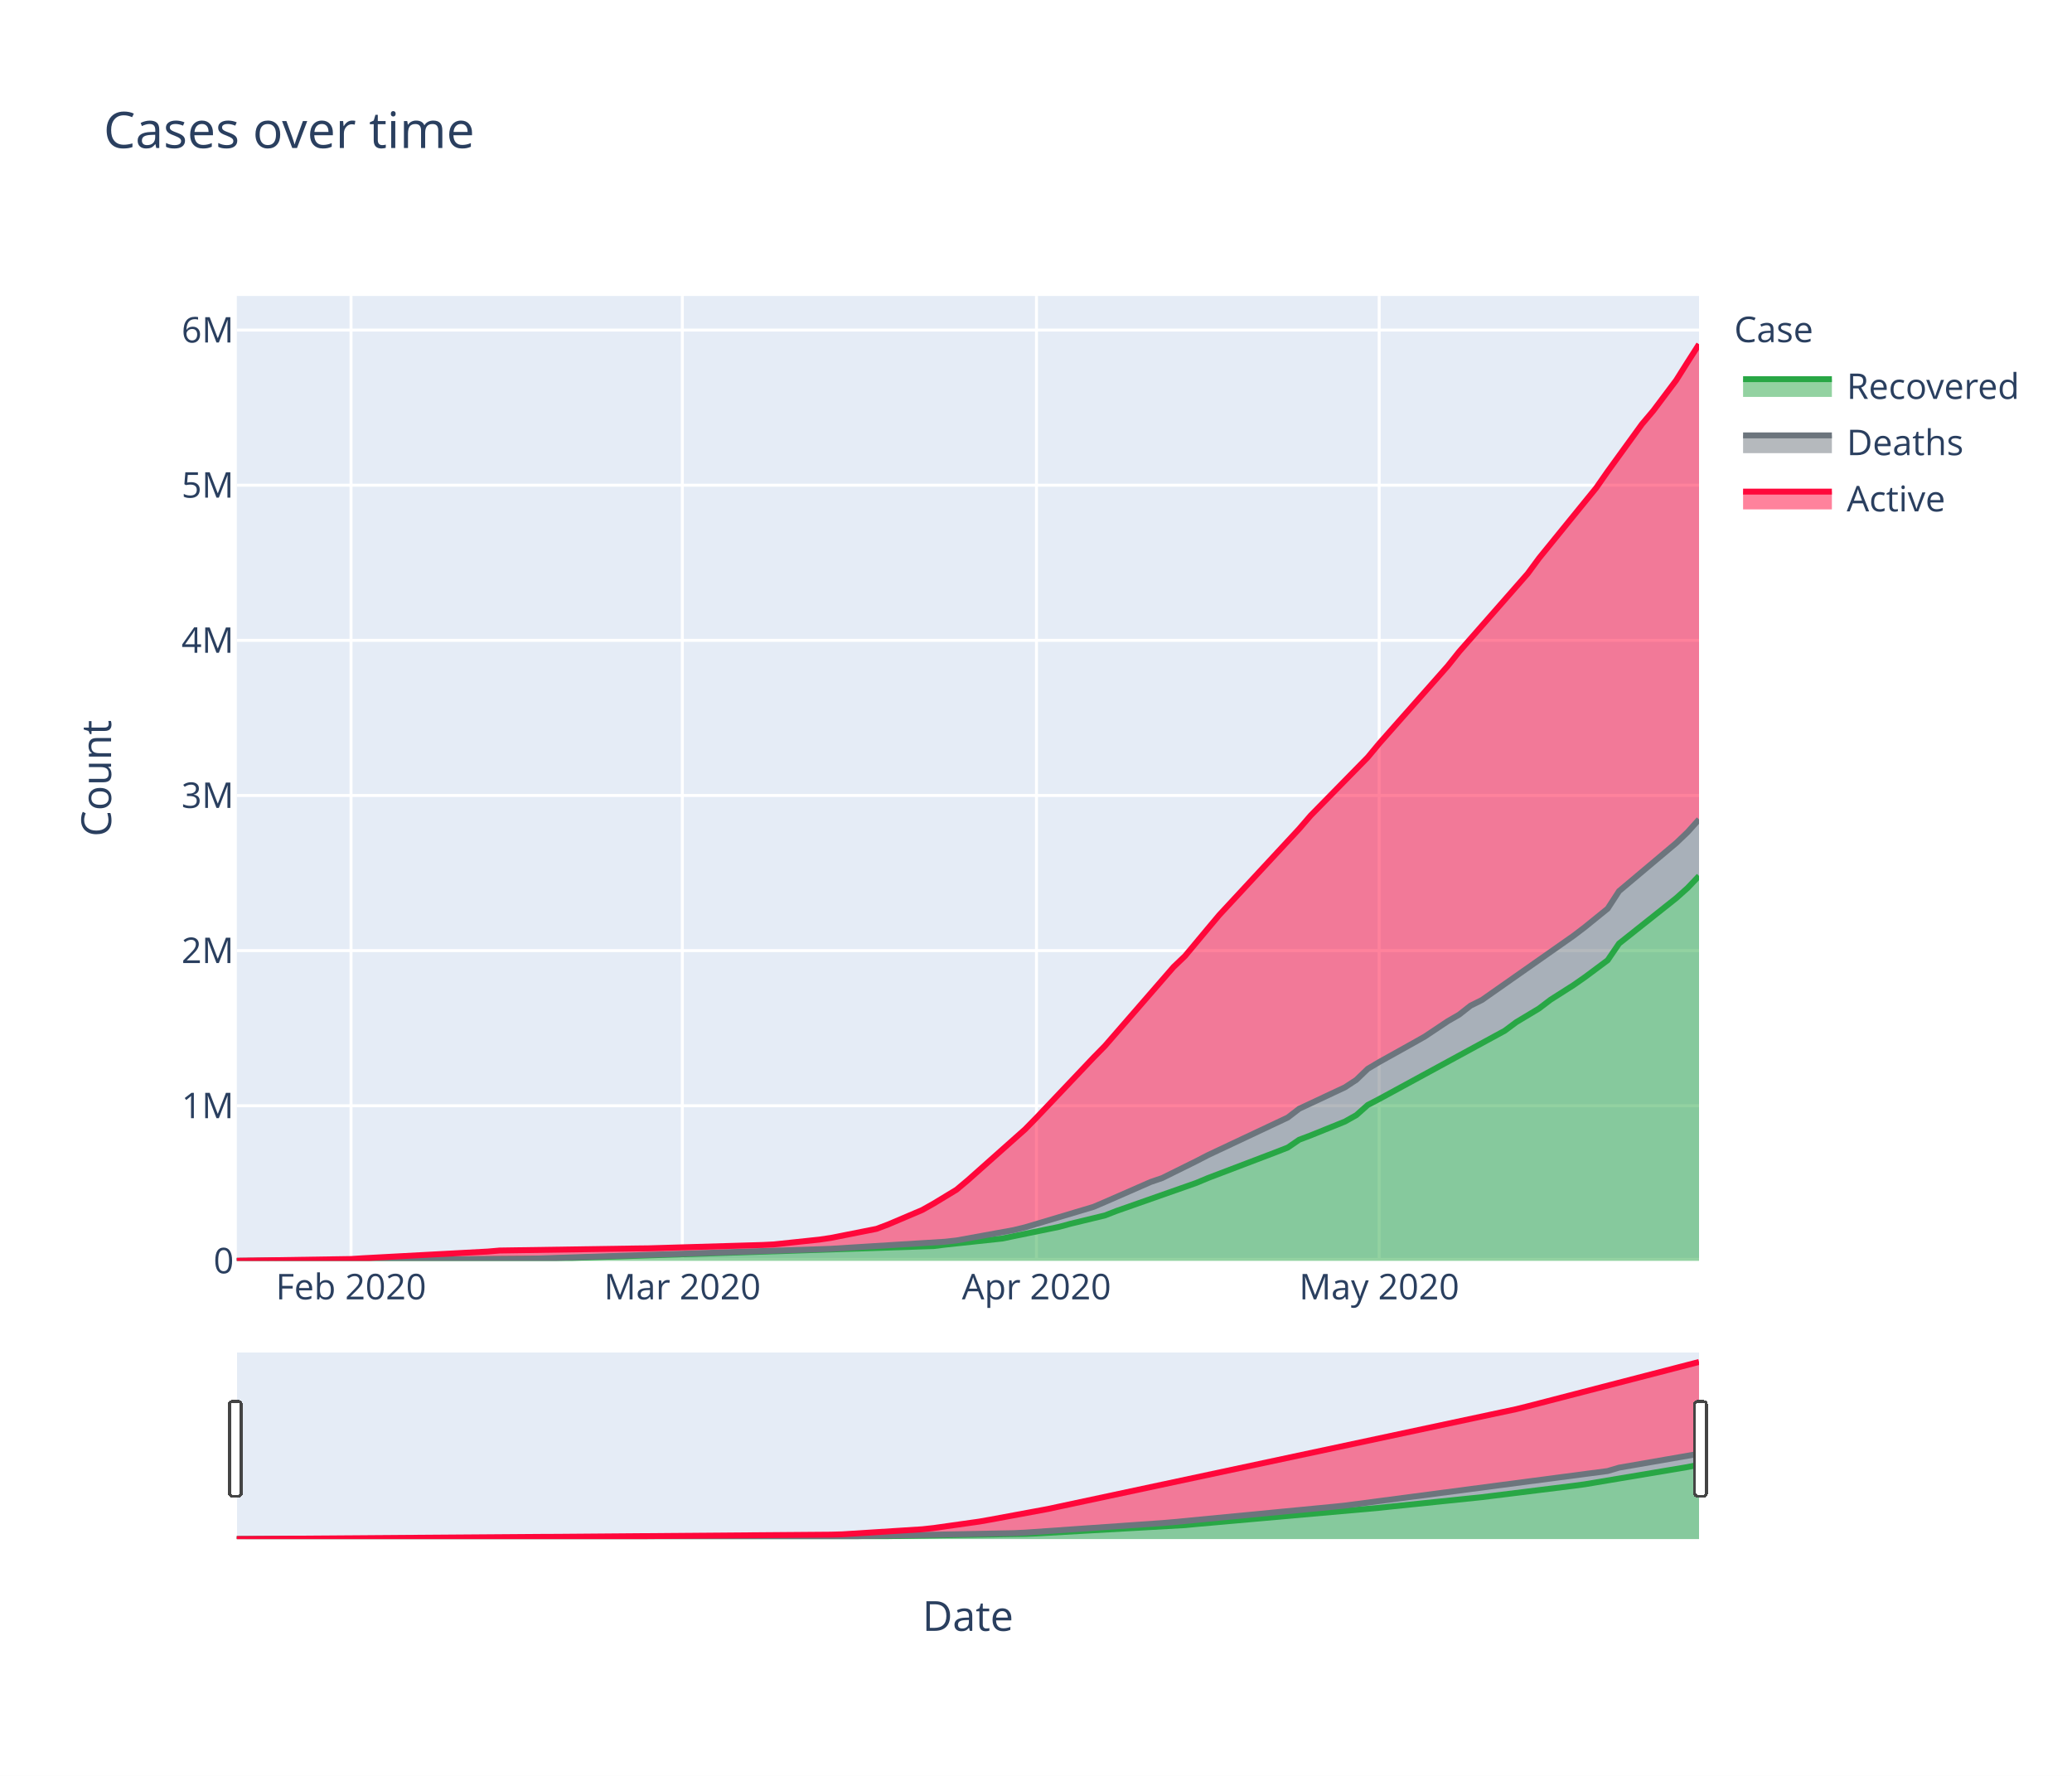
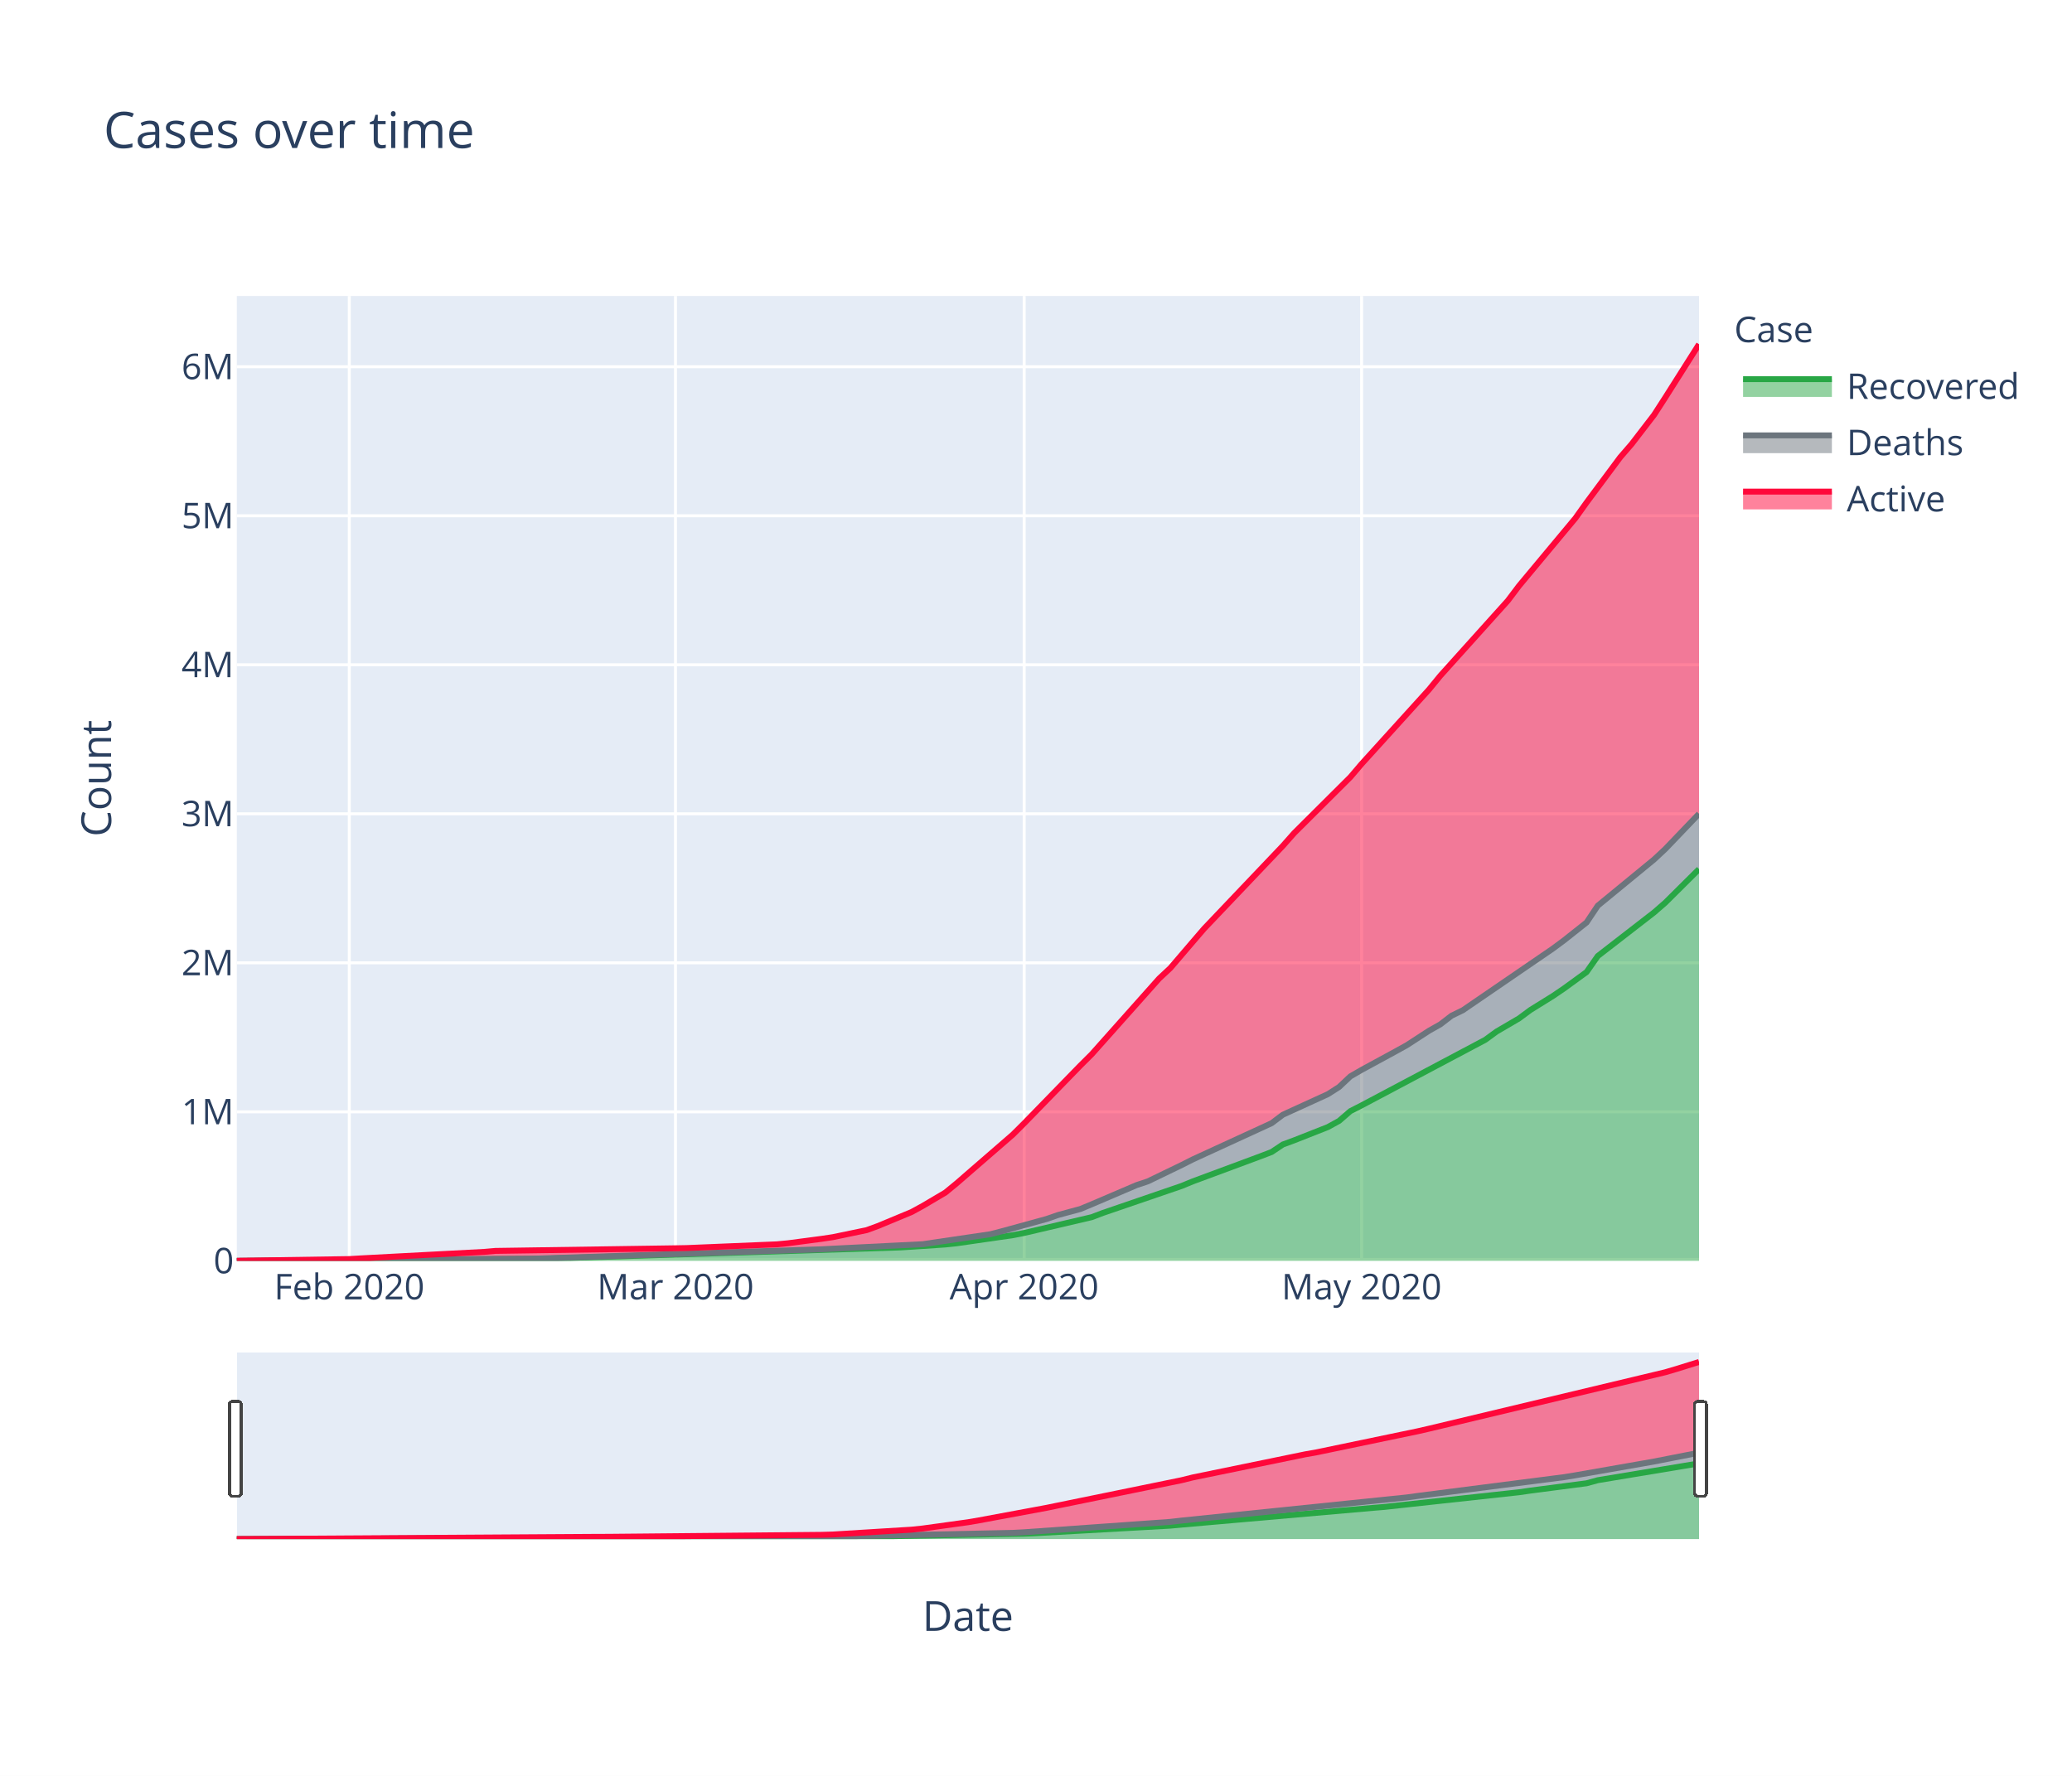
<svg xmlns="http://www.w3.org/2000/svg" class="main-svg" width="700" height="600" style="" viewBox="0 0 700 600">
  <rect x="0" y="0" width="700" height="600" style="fill: rgb(255, 255, 255); fill-opacity: 1;" />
-   <defs id="defs-22b676">
+   <defs id="defs-5754a7">
    <g class="clips">
-       <clipPath id="clip22b676xyplot" class="plotclip">
+       <clipPath id="clip5754a7xyplot" class="plotclip">
        <rect width="494" height="326" />
      </clipPath>
-       <clipPath class="axesclip" id="clip22b676x">
+       <clipPath class="axesclip" id="clip5754a7x">
        <rect x="80" y="0" width="494" height="600" />
      </clipPath>
-       <clipPath class="axesclip" id="clip22b676y">
+       <clipPath class="axesclip" id="clip5754a7y">
        <rect x="0" y="100" width="700" height="326" />
      </clipPath>
-       <clipPath class="axesclip" id="clip22b676xy">
+       <clipPath class="axesclip" id="clip5754a7xy">
        <rect x="80" y="100" width="494" height="326" />
      </clipPath>
    </g>
    <g class="gradients" />
  </defs>
  <g class="bglayer">
    <rect class="bg" x="80" y="100" width="494" height="326" style="fill: rgb(229, 236, 246); fill-opacity: 1; stroke-width: 0;" />
  </g>
  <g class="layer-below">
    <g class="imagelayer" />
    <g class="shapelayer" />
  </g>
  <g class="cartesianlayer">
    <g class="subplot xy">
      <g class="layer-subplot">
        <g class="shapelayer" />
        <g class="imagelayer" />
      </g>
      <g class="gridlayer">
        <g class="x">
-           <path class="xgrid crisp" transform="translate(118.59,0)" d="M0,100v326" style="stroke: rgb(255, 255, 255); stroke-opacity: 1; stroke-width: 1px;" />
-           <path class="xgrid crisp" transform="translate(230.52,0)" d="M0,100v326" style="stroke: rgb(255, 255, 255); stroke-opacity: 1; stroke-width: 1px;" />
-           <path class="xgrid crisp" transform="translate(350.16,0)" d="M0,100v326" style="stroke: rgb(255, 255, 255); stroke-opacity: 1; stroke-width: 1px;" />
-           <path class="xgrid crisp" transform="translate(465.94,0)" d="M0,100v326" style="stroke: rgb(255, 255, 255); stroke-opacity: 1; stroke-width: 1px;" />
+           <path class="xgrid crisp" transform="translate(118,0)" d="M0,100v326" style="stroke: rgb(255, 255, 255); stroke-opacity: 1; stroke-width: 1px;" />
+           <path class="xgrid crisp" transform="translate(228.2,0)" d="M0,100v326" style="stroke: rgb(255, 255, 255); stroke-opacity: 1; stroke-width: 1px;" />
+           <path class="xgrid crisp" transform="translate(346,0)" d="M0,100v326" style="stroke: rgb(255, 255, 255); stroke-opacity: 1; stroke-width: 1px;" />
+           <path class="xgrid crisp" transform="translate(460,0)" d="M0,100v326" style="stroke: rgb(255, 255, 255); stroke-opacity: 1; stroke-width: 1px;" />
        </g>
        <g class="y">
-           <path class="ygrid crisp" transform="translate(0,373.59)" d="M80,0h494" style="stroke: rgb(255, 255, 255); stroke-opacity: 1; stroke-width: 1px;" />
-           <path class="ygrid crisp" transform="translate(0,321.17)" d="M80,0h494" style="stroke: rgb(255, 255, 255); stroke-opacity: 1; stroke-width: 1px;" />
-           <path class="ygrid crisp" transform="translate(0,268.76)" d="M80,0h494" style="stroke: rgb(255, 255, 255); stroke-opacity: 1; stroke-width: 1px;" />
-           <path class="ygrid crisp" transform="translate(0,216.35)" d="M80,0h494" style="stroke: rgb(255, 255, 255); stroke-opacity: 1; stroke-width: 1px;" />
-           <path class="ygrid crisp" transform="translate(0,163.93)" d="M80,0h494" style="stroke: rgb(255, 255, 255); stroke-opacity: 1; stroke-width: 1px;" />
-           <path class="ygrid crisp" transform="translate(0,111.52)" d="M80,0h494" style="stroke: rgb(255, 255, 255); stroke-opacity: 1; stroke-width: 1px;" />
+           <path class="ygrid crisp" transform="translate(0,375.65)" d="M80,0h494" style="stroke: rgb(255, 255, 255); stroke-opacity: 1; stroke-width: 1px;" />
+           <path class="ygrid crisp" transform="translate(0,325.3)" d="M80,0h494" style="stroke: rgb(255, 255, 255); stroke-opacity: 1; stroke-width: 1px;" />
+           <path class="ygrid crisp" transform="translate(0,274.95)" d="M80,0h494" style="stroke: rgb(255, 255, 255); stroke-opacity: 1; stroke-width: 1px;" />
+           <path class="ygrid crisp" transform="translate(0,224.6)" d="M80,0h494" style="stroke: rgb(255, 255, 255); stroke-opacity: 1; stroke-width: 1px;" />
+           <path class="ygrid crisp" transform="translate(0,174.26)" d="M80,0h494" style="stroke: rgb(255, 255, 255); stroke-opacity: 1; stroke-width: 1px;" />
+           <path class="ygrid crisp" transform="translate(0,123.91)" d="M80,0h494" style="stroke: rgb(255, 255, 255); stroke-opacity: 1; stroke-width: 1px;" />
        </g>
      </g>
      <g class="zerolinelayer">
        <path class="yzl zl crisp" transform="translate(0,426)" d="M80,0h494" style="stroke: rgb(255, 255, 255); stroke-opacity: 1; stroke-width: 2px;" />
      </g>
      <path class="xlines-below" />
      <path class="ylines-below" />
      <g class="overlines-below" />
      <g class="xaxislayer-below" />
      <g class="yaxislayer-below" />
      <g class="overaxes-below" />
-       <g class="plot" transform="translate(80, 100)" clip-path="url('#clip22b676xyplot')">
+       <g class="plot" transform="translate(80, 100)" clip-path="url('#clip5754a7xyplot')">
        <g class="scatterlayer mlayer">
-           <g class="trace scatter trace5ec1d0" style="stroke-miterlimit: 2;">
+           <g class="trace scatter trace9bbd2c" style="stroke-miterlimit: 2;">
            <g class="fills">
              <g>
-                 <path class="js-fill" d="M494,326L0,326L0,326L104.2,325.25L108.06,325.16L235.42,321L239.28,320.52L258.58,318.46L262.44,317.66L277.88,314.49L281.73,313.44L293.31,310.64L297.17,309.14L324.19,299.65L328.05,298.03L351.2,289.22L355.06,287.71L358.92,285.07L362.78,283.61L374.36,278.93L378.22,276.76L382.08,273.33L385.94,271.32L428.39,248.23L432.25,245.35L439.97,240.71L443.83,237.77L451.55,232.86L455.41,230.17L463.13,224.42L466.98,218.78L486.28,203.45L490.14,200L494,195.94" style="fill: rgb(40, 167, 69); fill-opacity: 0.5; stroke-width: 0;" />
+                 <path class="js-fill" d="M494,326L0,326L0,326L102.6,325.28L106.4,325.19L224.2,321.46L228,321.22L239.4,320.46L243.2,320.06L262.2,317.32L266,316.57L288.8,311.24L292.6,309.8L319.2,300.69L323,299.13L345.8,290.67L349.6,289.22L353.4,286.68L357.2,285.28L368.6,280.79L372.4,278.7L376.2,275.41L380,273.47L421.8,251.3L425.6,248.52L433.2,244.07L437,241.25L444.6,236.53L448.4,233.95L456,228.42L459.8,223L478.8,208.28L482.6,204.97L494,193.64" style="fill: rgb(40, 167, 69); fill-opacity: 0.5; stroke-width: 0;" />
              </g>
              <g>
-                 <path class="js-fill" d="M0,326L96.48,325.34L100.34,325.24L196.83,322.06L200.69,321.92L239.28,319.53L243.14,319.1L262.44,315.6L266.3,314.66L289.45,307.75L293.31,306.1L308.75,299.34L312.61,298.02L324.19,292.29L328.05,290.29L355.06,277.57L358.92,274.6L374.36,267.37L378.22,264.84L382.08,261.12L385.94,258.82L397.52,252.37L401.38,250.19L409.09,245.04L412.95,242.81L416.81,239.78L420.67,237.85L451.55,216.19L455.41,213.25L463.13,206.99L466.98,201.07L486.28,184.83L490.14,181.14L494,176.84L494,195.94L490.14,200L486.28,203.45L466.98,218.78L463.13,224.42L455.41,230.17L451.55,232.86L443.83,237.77L439.97,240.71L432.25,245.35L428.39,248.23L385.94,271.32L382.08,273.33L378.22,276.76L374.36,278.93L362.78,283.61L358.92,285.07L355.06,287.71L351.2,289.22L328.05,298.03L324.19,299.65L297.17,309.14L293.31,310.64L281.73,313.44L277.88,314.49L262.44,317.66L258.58,318.46L239.28,320.52L235.42,321L108.06,325.16L104.2,325.25L0,326Z" style="fill: rgb(108, 117, 125); fill-opacity: 0.5; stroke-width: 0;" />
+                 <path class="js-fill" d="M0,326L98.8,325.27L102.6,325.18L197.6,322.08L201.4,321.88L231.8,320.36L235.6,319.79L254.6,316.99L258.4,316.01L273.6,311.84L277.4,310.52L285,308.47L288.8,306.89L304,300.39L307.8,299.13L319.2,293.62L323,291.7L349.6,279.48L353.4,276.62L368.6,269.68L372.4,267.25L376.2,263.67L380,261.47L391.4,255.27L395.2,253.17L402.8,248.23L406.6,246.09L410.4,243.17L414.2,241.32L444.6,220.51L448.4,217.69L456,211.67L459.8,205.99L478.8,190.39L482.6,186.84L494,174.93L494,193.64L482.6,204.97L478.8,208.28L459.8,223L456,228.42L448.4,233.95L444.6,236.53L437,241.25L433.2,244.07L425.6,248.52L421.8,251.3L380,273.47L376.2,275.41L372.4,278.7L368.6,280.79L357.2,285.28L353.4,286.68L349.6,289.22L345.8,290.67L323,299.13L319.2,300.69L292.6,309.8L288.8,311.24L266,316.57L262.2,317.32L243.2,320.06L239.4,320.46L228,321.22L224.2,321.46L106.4,325.19L102.6,325.28L0,326Z" style="fill: rgb(108, 117, 125); fill-opacity: 0.5; stroke-width: 0;" />
              </g>
            </g>
            <g class="errorbars" />
            <g class="lines">
-               <path class="js-line" d="M0,326L104.2,325.25L108.06,325.16L235.42,321L239.28,320.52L258.58,318.46L262.44,317.66L277.88,314.49L281.73,313.44L293.31,310.64L297.17,309.14L324.19,299.65L328.05,298.03L351.2,289.22L355.06,287.71L358.92,285.07L362.78,283.61L374.36,278.93L378.22,276.76L382.08,273.33L385.94,271.32L428.39,248.23L432.25,245.35L439.97,240.71L443.83,237.77L451.55,232.86L455.41,230.17L463.13,224.42L466.98,218.78L486.28,203.45L490.14,200L494,195.94" style="vector-effect: non-scaling-stroke; fill: none; stroke: rgb(40, 167, 69); stroke-opacity: 1; stroke-width: 2px; opacity: 1;" />
+               <path class="js-line" d="M0,326L102.6,325.28L106.4,325.19L224.2,321.46L228,321.22L239.4,320.46L243.2,320.06L262.2,317.32L266,316.57L288.8,311.24L292.6,309.8L319.2,300.69L323,299.13L345.8,290.67L349.6,289.22L353.4,286.68L357.2,285.28L368.6,280.79L372.4,278.7L376.2,275.41L380,273.47L421.8,251.3L425.6,248.52L433.2,244.07L437,241.25L444.6,236.53L448.4,233.95L456,228.42L459.8,223L478.8,208.28L482.6,204.97L494,193.64" style="vector-effect: non-scaling-stroke; fill: none; stroke: rgb(40, 167, 69); stroke-opacity: 1; stroke-width: 2px; opacity: 1;" />
            </g>
            <g class="points" />
            <g class="text" />
          </g>
-           <g class="trace scatter trace55f463" style="stroke-miterlimit: 2;">
+           <g class="trace scatter trace257db1" style="stroke-miterlimit: 2;">
            <g class="fills">
              <g>
-                 <path class="js-fill" d="M0,325.97L38.59,325.37L42.45,325.12L84.91,322.84L88.77,322.5L135.08,321.8L138.94,321.76L177.53,320.63L181.39,320.44L196.83,318.81L200.69,318.24L216.13,315.18L219.98,313.73L231.56,308.81L235.42,306.64L243.14,301.96L247,298.72L266.3,281.56L270.16,277.62L289.45,257.28L293.31,253.35L316.47,226.7L320.33,223.01L328.05,213.75L331.91,209.15L358.92,180.03L362.78,175.55L382.08,155.86L385.94,151.21L409.09,125.03L412.95,120.19L436.11,93.8L439.97,88.56L459.27,64.82L463.13,59.28L474.7,43.32L478.56,38.75L486.28,28.47L490.14,22.34L494,16.3L494,176.84L490.14,181.14L486.28,184.83L466.98,201.07L463.13,206.99L455.41,213.25L451.55,216.19L420.67,237.85L416.81,239.78L412.95,242.81L409.09,245.04L401.38,250.19L397.52,252.37L385.94,258.82L382.08,261.12L378.22,264.84L374.36,267.37L358.92,274.6L355.06,277.57L328.05,290.29L324.19,292.29L312.61,298.02L308.75,299.34L293.31,306.1L289.45,307.75L266.3,314.66L262.44,315.6L243.14,319.1L239.28,319.53L200.69,321.92L196.83,322.06L100.34,325.24L96.48,325.34L0,326Z" style="fill: rgb(255, 7, 58); fill-opacity: 0.5; stroke-width: 0;" />
+                 <path class="js-fill" d="M0,325.97L38,325.39L41.8,325.16L83.6,322.96L87.4,322.63L148.2,321.74L152,321.67L182.4,320.41L186.2,320.05L197.6,318.55L201.4,317.98L212.8,315.61L216.6,314.22L228,309.48L231.8,307.4L239.4,302.91L243.2,299.79L262.2,283.31L266,279.52L285,259.99L288.8,256.21L311.6,230.61L315.4,227.06L323,218.17L326.8,213.75L353.4,185.78L357.2,181.48L376.2,162.56L380,158.1L402.8,132.94L406.6,128.3L429.4,102.95L433.2,97.92L452.2,75.11L456,69.79L467.4,54.46L471.2,50.07L478.8,40.19L482.6,34.3L494,16.3L494,174.93L482.6,186.84L478.8,190.39L459.8,205.99L456,211.67L448.4,217.69L444.6,220.51L414.2,241.32L410.4,243.17L406.6,246.09L402.8,248.23L395.2,253.17L391.4,255.27L380,261.47L376.2,263.67L372.4,267.25L368.6,269.68L353.4,276.62L349.6,279.48L323,291.7L319.2,293.62L307.8,299.13L304,300.39L288.8,306.89L285,308.47L277.4,310.52L273.6,311.84L258.4,316.01L254.6,316.99L235.6,319.79L231.8,320.36L201.4,321.88L197.6,322.08L102.6,325.18L98.8,325.27L0,326Z" style="fill: rgb(255, 7, 58); fill-opacity: 0.5; stroke-width: 0;" />
              </g>
            </g>
            <g class="errorbars" />
            <g class="lines">
-               <path class="js-line" d="M0,326L96.48,325.34L100.34,325.24L196.83,322.06L200.69,321.92L239.28,319.53L243.14,319.1L262.44,315.6L266.3,314.66L289.45,307.75L293.31,306.1L308.75,299.34L312.61,298.02L324.19,292.29L328.05,290.29L355.06,277.57L358.92,274.6L374.36,267.37L378.22,264.84L382.08,261.12L385.94,258.82L397.52,252.37L401.38,250.19L409.09,245.04L412.95,242.81L416.81,239.78L420.67,237.85L451.55,216.19L455.41,213.25L463.13,206.99L466.98,201.07L486.28,184.83L490.14,181.14L494,176.84" style="vector-effect: non-scaling-stroke; fill: none; stroke: rgb(108, 117, 125); stroke-opacity: 1; stroke-width: 2px; opacity: 1;" />
+               <path class="js-line" d="M0,326L98.8,325.27L102.6,325.18L197.6,322.08L201.4,321.88L231.8,320.36L235.6,319.79L254.6,316.99L258.4,316.01L273.6,311.84L277.4,310.52L285,308.47L288.8,306.89L304,300.39L307.8,299.13L319.2,293.62L323,291.7L349.6,279.48L353.4,276.62L368.6,269.68L372.4,267.25L376.2,263.67L380,261.47L391.4,255.27L395.2,253.17L402.8,248.23L406.6,246.09L410.4,243.17L414.2,241.32L444.6,220.51L448.4,217.69L456,211.67L459.8,205.99L478.8,190.39L482.6,186.84L494,174.93" style="vector-effect: non-scaling-stroke; fill: none; stroke: rgb(108, 117, 125); stroke-opacity: 1; stroke-width: 2px; opacity: 1;" />
            </g>
            <g class="points" />
            <g class="text" />
          </g>
-           <g class="trace scatter traced6cfd1" style="stroke-miterlimit: 2;">
+           <g class="trace scatter traced97a91" style="stroke-miterlimit: 2;">
            <g class="fills" />
            <g class="errorbars" />
            <g class="lines">
-               <path class="js-line" d="M0,325.97L38.59,325.37L42.45,325.12L84.91,322.84L88.77,322.5L135.08,321.8L138.94,321.76L177.53,320.63L181.39,320.44L196.83,318.81L200.69,318.24L216.13,315.18L219.98,313.73L231.56,308.81L235.42,306.64L243.14,301.96L247,298.72L266.3,281.56L270.16,277.62L289.45,257.28L293.31,253.35L316.47,226.7L320.33,223.01L328.05,213.75L331.91,209.15L358.92,180.03L362.78,175.55L382.08,155.86L385.94,151.21L409.09,125.03L412.95,120.19L436.11,93.8L439.97,88.56L459.27,64.82L463.13,59.28L474.7,43.32L478.56,38.75L486.28,28.47L490.14,22.34L494,16.3" style="vector-effect: non-scaling-stroke; fill: none; stroke: rgb(255, 7, 58); stroke-opacity: 1; stroke-width: 2px; opacity: 1;" />
+               <path class="js-line" d="M0,325.97L38,325.39L41.8,325.16L83.6,322.96L87.4,322.63L148.2,321.74L152,321.67L182.4,320.41L186.2,320.05L197.6,318.55L201.4,317.98L212.8,315.61L216.6,314.22L228,309.48L231.8,307.4L239.4,302.91L243.2,299.79L262.2,283.31L266,279.52L285,259.99L288.8,256.21L311.6,230.61L315.4,227.06L323,218.17L326.8,213.75L353.4,185.78L357.2,181.48L376.2,162.56L380,158.1L402.8,132.94L406.6,128.3L429.4,102.95L433.2,97.92L452.2,75.11L456,69.79L467.4,54.46L471.2,50.07L478.8,40.19L482.6,34.3L494,16.3" style="vector-effect: non-scaling-stroke; fill: none; stroke: rgb(255, 7, 58); stroke-opacity: 1; stroke-width: 2px; opacity: 1;" />
            </g>
            <g class="points" />
            <g class="text" />
          </g>
        </g>
      </g>
      <g class="overplot" />
      <path class="xlines-above crisp" style="fill: none;" d="M0,0" />
      <path class="ylines-above crisp" style="fill: none;" d="M0,0" />
      <g class="overlines-above" />
      <g class="xaxislayer-above">
        <g class="xtick">
-           <text text-anchor="middle" x="0" y="439" transform="translate(118.59,0)" style="font-family: 'Open Sans', verdana, arial, sans-serif; font-size: 12px; fill: rgb(42, 63, 95); fill-opacity: 1; white-space: pre;">Feb 2020</text>
+           <text text-anchor="middle" x="0" y="439" transform="translate(118,0)" style="font-family: 'Open Sans', verdana, arial, sans-serif; font-size: 12px; fill: rgb(42, 63, 95); fill-opacity: 1; white-space: pre;">Feb 2020</text>
        </g>
        <g class="xtick">
-           <text text-anchor="middle" x="0" y="439" transform="translate(230.52,0)" style="font-family: 'Open Sans', verdana, arial, sans-serif; font-size: 12px; fill: rgb(42, 63, 95); fill-opacity: 1; white-space: pre;">Mar 2020</text>
+           <text text-anchor="middle" x="0" y="439" transform="translate(228.2,0)" style="font-family: 'Open Sans', verdana, arial, sans-serif; font-size: 12px; fill: rgb(42, 63, 95); fill-opacity: 1; white-space: pre;">Mar 2020</text>
        </g>
        <g class="xtick">
-           <text text-anchor="middle" x="0" y="439" transform="translate(350.16,0)" style="font-family: 'Open Sans', verdana, arial, sans-serif; font-size: 12px; fill: rgb(42, 63, 95); fill-opacity: 1; white-space: pre;">Apr 2020</text>
+           <text text-anchor="middle" x="0" y="439" transform="translate(346,0)" style="font-family: 'Open Sans', verdana, arial, sans-serif; font-size: 12px; fill: rgb(42, 63, 95); fill-opacity: 1; white-space: pre;">Apr 2020</text>
        </g>
        <g class="xtick">
-           <text text-anchor="middle" x="0" y="439" transform="translate(465.94,0)" style="font-family: 'Open Sans', verdana, arial, sans-serif; font-size: 12px; fill: rgb(42, 63, 95); fill-opacity: 1; white-space: pre;">May 2020</text>
+           <text text-anchor="middle" x="0" y="439" transform="translate(460,0)" style="font-family: 'Open Sans', verdana, arial, sans-serif; font-size: 12px; fill: rgb(42, 63, 95); fill-opacity: 1; white-space: pre;">May 2020</text>
        </g>
      </g>
      <g class="yaxislayer-above">
        <g class="ytick">
          <text text-anchor="end" x="79" y="4.2" transform="translate(0,426)" style="font-family: 'Open Sans', verdana, arial, sans-serif; font-size: 12px; fill: rgb(42, 63, 95); fill-opacity: 1; white-space: pre;">0</text>
        </g>
        <g class="ytick">
-           <text text-anchor="end" x="79" y="4.2" transform="translate(0,373.59)" style="font-family: 'Open Sans', verdana, arial, sans-serif; font-size: 12px; fill: rgb(42, 63, 95); fill-opacity: 1; white-space: pre;">1M</text>
-         </g>
-         <g class="ytick">
-           <text text-anchor="end" x="79" y="4.2" transform="translate(0,321.17)" style="font-family: 'Open Sans', verdana, arial, sans-serif; font-size: 12px; fill: rgb(42, 63, 95); fill-opacity: 1; white-space: pre;">2M</text>
-         </g>
-         <g class="ytick">
-           <text text-anchor="end" x="79" y="4.2" transform="translate(0,268.76)" style="font-family: 'Open Sans', verdana, arial, sans-serif; font-size: 12px; fill: rgb(42, 63, 95); fill-opacity: 1; white-space: pre;">3M</text>
-         </g>
-         <g class="ytick">
-           <text text-anchor="end" x="79" y="4.2" transform="translate(0,216.35)" style="font-family: 'Open Sans', verdana, arial, sans-serif; font-size: 12px; fill: rgb(42, 63, 95); fill-opacity: 1; white-space: pre;">4M</text>
-         </g>
-         <g class="ytick">
-           <text text-anchor="end" x="79" y="4.2" transform="translate(0,163.93)" style="font-family: 'Open Sans', verdana, arial, sans-serif; font-size: 12px; fill: rgb(42, 63, 95); fill-opacity: 1; white-space: pre;">5M</text>
-         </g>
-         <g class="ytick">
-           <text text-anchor="end" x="79" y="4.2" transform="translate(0,111.52)" style="font-family: 'Open Sans', verdana, arial, sans-serif; font-size: 12px; fill: rgb(42, 63, 95); fill-opacity: 1; white-space: pre;">6M</text>
+           <text text-anchor="end" x="79" y="4.2" transform="translate(0,375.65)" style="font-family: 'Open Sans', verdana, arial, sans-serif; font-size: 12px; fill: rgb(42, 63, 95); fill-opacity: 1; white-space: pre;">1M</text>
+         </g>
+         <g class="ytick">
+           <text text-anchor="end" x="79" y="4.2" transform="translate(0,325.3)" style="font-family: 'Open Sans', verdana, arial, sans-serif; font-size: 12px; fill: rgb(42, 63, 95); fill-opacity: 1; white-space: pre;">2M</text>
+         </g>
+         <g class="ytick">
+           <text text-anchor="end" x="79" y="4.2" transform="translate(0,274.95)" style="font-family: 'Open Sans', verdana, arial, sans-serif; font-size: 12px; fill: rgb(42, 63, 95); fill-opacity: 1; white-space: pre;">3M</text>
+         </g>
+         <g class="ytick">
+           <text text-anchor="end" x="79" y="4.2" transform="translate(0,224.6)" style="font-family: 'Open Sans', verdana, arial, sans-serif; font-size: 12px; fill: rgb(42, 63, 95); fill-opacity: 1; white-space: pre;">4M</text>
+         </g>
+         <g class="ytick">
+           <text text-anchor="end" x="79" y="4.2" transform="translate(0,174.26)" style="font-family: 'Open Sans', verdana, arial, sans-serif; font-size: 12px; fill: rgb(42, 63, 95); fill-opacity: 1; white-space: pre;">5M</text>
+         </g>
+         <g class="ytick">
+           <text text-anchor="end" x="79" y="4.2" transform="translate(0,123.91)" style="font-family: 'Open Sans', verdana, arial, sans-serif; font-size: 12px; fill: rgb(42, 63, 95); fill-opacity: 1; white-space: pre;">6M</text>
        </g>
      </g>
      <g class="overaxes-above" />
    </g>
  </g>
  <g class="polarlayer" />
  <g class="ternarylayer" />
  <g class="geolayer" />
  <g class="funnelarealayer" />
  <g class="pielayer" />
  <g class="treemaplayer" />
  <g class="sunburstlayer" />
  <g class="glimages" />
-   <defs id="topdefs-22b676">
+   <defs id="topdefs-5754a7">
    <g class="clips" />
-     <clipPath id="legend22b676">
+     <clipPath id="legend5754a7">
      <rect width="104" height="83" x="0" y="0" />
    </clipPath>
-     <clipPath id="rangesliderx-22b676">
+     <clipPath id="rangesliderx-5754a7">
      <rect x="0" y="0" width="494" height="63" />
    </clipPath>
  </defs>
  <g class="layer-above">
    <g class="imagelayer" />
    <g class="shapelayer" />
  </g>
  <g class="infolayer">
    <g class="legend" pointer-events="all" transform="translate(583.88, 100)">
      <rect class="bg" shape-rendering="crispEdges" style="stroke: rgb(68, 68, 68); stroke-opacity: 1; fill: rgb(255, 255, 255); fill-opacity: 1; stroke-width: 0px;" width="104" height="83" x="0" y="0" />
-       <g class="scrollbox" transform="translate(0, 0)" clip-path="url('#legend22b676')">
+       <g class="scrollbox" transform="translate(0, 0)" clip-path="url('#legend5754a7')">
        <text class="legendtitletext user-select-none" text-anchor="start" x="2" y="15.6" style="font-family: 'Open Sans', verdana, arial, sans-serif; font-size: 12px; fill: rgb(42, 63, 95); fill-opacity: 1; white-space: pre;">Case</text>
        <g class="groups" transform="translate(0, 0)">
          <g class="traces" transform="translate(0, 30.1)" style="opacity: 1;">
            <text class="legendtext user-select-none" text-anchor="start" x="40" y="4.68" style="font-family: 'Open Sans', verdana, arial, sans-serif; font-size: 12px; fill: rgb(42, 63, 95); fill-opacity: 1; white-space: pre;">Recovered</text>
            <g class="layers">
              <g class="legendfill">
                <path class="js-fill" d="M5,-2h30v6h-30z" style="stroke-width: 0; fill: rgb(40, 167, 69); fill-opacity: 0.5;" />
              </g>
              <g class="legendlines">
                <path class="js-line" d="M5,-2h30" style="fill: none; stroke: rgb(40, 167, 69); stroke-opacity: 1; stroke-width: 2px;" />
              </g>
              <g class="legendsymbols">
                <g class="legendpoints" />
              </g>
            </g>
            <rect class="legendtoggle" pointer-events="all" x="0" y="-9.5" width="98.031" height="19" style="cursor: pointer; fill: rgb(0, 0, 0); fill-opacity: 0;" />
          </g>
        </g>
        <g class="groups" transform="translate(0, 0)">
          <g class="traces" transform="translate(0, 49.1)" style="opacity: 1;">
            <text class="legendtext user-select-none" text-anchor="start" x="40" y="4.68" style="font-family: 'Open Sans', verdana, arial, sans-serif; font-size: 12px; fill: rgb(42, 63, 95); fill-opacity: 1; white-space: pre;">Deaths</text>
            <g class="layers">
              <g class="legendfill">
                <path class="js-fill" d="M5,-2h30v6h-30z" style="stroke-width: 0; fill: rgb(108, 117, 125); fill-opacity: 0.5;" />
              </g>
              <g class="legendlines">
                <path class="js-line" d="M5,-2h30" style="fill: none; stroke: rgb(108, 117, 125); stroke-opacity: 1; stroke-width: 2px;" />
              </g>
              <g class="legendsymbols">
                <g class="legendpoints" />
              </g>
            </g>
            <rect class="legendtoggle" pointer-events="all" x="0" y="-9.5" width="98.031" height="19" style="cursor: pointer; fill: rgb(0, 0, 0); fill-opacity: 0;" />
          </g>
        </g>
        <g class="groups" transform="translate(0, 0)">
          <g class="traces" transform="translate(0, 68.1)" style="opacity: 1;">
            <text class="legendtext user-select-none" text-anchor="start" x="40" y="4.68" style="font-family: 'Open Sans', verdana, arial, sans-serif; font-size: 12px; fill: rgb(42, 63, 95); fill-opacity: 1; white-space: pre;">Active</text>
            <g class="layers">
              <g class="legendfill">
                <path class="js-fill" d="M5,-2h30v6h-30z" style="stroke-width: 0; fill: rgb(255, 7, 58); fill-opacity: 0.5;" />
              </g>
              <g class="legendlines">
                <path class="js-line" d="M5,-2h30" style="fill: none; stroke: rgb(255, 7, 58); stroke-opacity: 1; stroke-width: 2px;" />
              </g>
              <g class="legendsymbols">
                <g class="legendpoints" />
              </g>
            </g>
            <rect class="legendtoggle" pointer-events="all" x="0" y="-9.5" width="98.031" height="19" style="cursor: pointer; fill: rgb(0, 0, 0); fill-opacity: 0;" />
          </g>
        </g>
      </g>
      <rect class="scrollbar" rx="20" ry="3" width="0" height="0" x="0" y="0" style="fill: rgb(128, 139, 164); fill-opacity: 1;" />
    </g>
    <g class="g-gtitle">
      <text class="gtitle" x="35" y="50" text-anchor="start" dy="0em" style="font-family: 'Open Sans', verdana, arial, sans-serif; font-size: 17px; fill: rgb(42, 63, 95); opacity: 1; font-weight: normal; white-space: pre;">Cases over time</text>
    </g>
    <g class="rangeslider-container" pointer-events="all" transform="translate(80,457)">
      <rect class="rangeslider-bg" x="0" y="0" shape-rendering="crispEdges" width="494" height="63" transform="translate(0,0)" fill="#E5ECF6" stroke="#444" stroke-width="0" />
-       <g class="rangeslider-rangeplot xy" clip-path="url('#rangesliderx-22b676')">
+       <g class="rangeslider-rangeplot xy" clip-path="url('#rangesliderx-5754a7')">
        <g class="layer-subplot">
          <g class="shapelayer" />
          <g class="imagelayer" />
        </g>
        <g class="gridlayer">
          <g class="x" />
          <g class="y" />
        </g>
        <g class="zerolinelayer" />
        <path class="xlines-below" />
        <path class="ylines-below" />
        <g class="overlines-below" />
        <g class="xaxislayer-below" />
        <g class="yaxislayer-below" />
        <g class="overaxes-below" />
        <g class="plot">
          <g class="scatterlayer mlayer rangeplot">
-             <g class="trace scatter trace5ec1d0" style="stroke-miterlimit: 2;">
+             <g class="trace scatter trace9bbd2c" style="stroke-miterlimit: 2;">
              <g class="fills">
                <g>
-                   <path class="js-fill" d="M494,63L0,63L0,63L200.69,62.27L204.55,62.24L266.3,61.25L270.16,61.1L320.33,58.28L324.19,57.91L385.94,52.43L389.8,52.02L420.67,48.83L424.53,48.35L451.55,45L455.41,44.48L490.14,38.65L494,37.87" style="fill: rgb(40, 167, 69); fill-opacity: 0.5; stroke-width: 0;" />
+                   <path class="js-fill" d="M494,63L0,63L0,63L205.2,62.25L209,62.23L266,61.18L269.8,61.01L315.4,58.46L319.2,58.11L383.8,52.45L387.6,52.14L433.2,47.17L437,46.62L456,44.14L459.8,43.1L494,37.42" style="fill: rgb(40, 167, 69); fill-opacity: 0.5; stroke-width: 0;" />
                </g>
                <g>
-                   <path class="js-fill" d="M0,63L192.97,62.26L196.83,62.24L262.44,60.99L266.3,60.81L312.61,57.59L316.47,57.26L370.5,52.07L374.36,51.67L463.13,40L466.98,38.86L494,34.17L494,37.87L490.14,38.65L455.41,44.48L451.55,45L424.53,48.35L420.67,48.83L389.8,52.02L385.94,52.43L324.19,57.91L320.33,58.28L270.16,61.1L266.3,61.25L204.55,62.24L200.69,62.27L0,63Z" style="fill: rgb(108, 117, 125); fill-opacity: 0.5; stroke-width: 0;" />
+                   <path class="js-fill" d="M0,63L193.8,62.27L197.6,62.24L262.2,60.89L266,60.69L315.4,57.18L319.2,56.74L395.2,48.93L399,48.41L448.4,42.07L452.2,41.45L475,37.46L478.8,36.79L494,33.81L494,37.42L459.8,43.1L456,44.14L437,46.62L433.2,47.17L387.6,52.14L383.8,52.45L319.2,58.11L315.4,58.46L269.8,61.01L266,61.18L209,62.23L205.2,62.25L0,63Z" style="fill: rgb(108, 117, 125); fill-opacity: 0.5; stroke-width: 0;" />
                </g>
              </g>
              <g class="errorbars" />
              <g class="lines">
-                 <path class="js-line" d="M0,63L200.69,62.27L204.55,62.24L266.3,61.25L270.16,61.1L320.33,58.28L324.19,57.91L385.94,52.43L389.8,52.02L420.67,48.83L424.53,48.35L451.55,45L455.41,44.48L490.14,38.65L494,37.87" style="vector-effect: non-scaling-stroke; fill: none; stroke: rgb(40, 167, 69); stroke-opacity: 1; stroke-width: 2px; opacity: 1;" />
+                 <path class="js-line" d="M0,63L205.2,62.25L209,62.23L266,61.18L269.8,61.01L315.4,58.46L319.2,58.11L383.8,52.45L387.6,52.14L433.2,47.17L437,46.62L456,44.14L459.8,43.1L494,37.42" style="vector-effect: non-scaling-stroke; fill: none; stroke: rgb(40, 167, 69); stroke-opacity: 1; stroke-width: 2px; opacity: 1;" />
              </g>
              <g class="points" />
              <g class="text" />
            </g>
-             <g class="trace scatter trace55f463" style="stroke-miterlimit: 2;">
+             <g class="trace scatter trace257db1" style="stroke-miterlimit: 2;">
              <g class="fills">
                <g>
-                   <path class="js-fill" d="M0,62.99L104.2,62.24L108.06,62.23L200.69,61.5L204.55,61.39L231.56,59.68L235.42,59.26L250.86,57.08L254.72,56.4L274.02,52.83L277.88,52L432.25,19.09L436.11,18.13L494,3.15L494,34.17L466.98,38.86L463.13,40L374.36,51.67L370.5,52.07L316.47,57.26L312.61,57.59L266.3,60.81L262.44,60.99L196.83,62.24L192.97,62.26L0,63Z" style="fill: rgb(255, 7, 58); fill-opacity: 0.5; stroke-width: 0;" />
+                   <path class="js-fill" d="M0,62.99L121.6,62.24L125.4,62.23L197.6,61.56L201.4,61.45L228,59.81L231.8,59.41L247,57.31L250.8,56.66L273.6,52.43L277.4,51.65L319.2,43.1L323,42.16L361,34.35L364.8,33.68L399,26.56L402.8,25.69L482.6,6.63L486.4,5.51L494,3.15L494,33.81L478.8,36.79L475,37.46L452.2,41.45L448.4,42.07L399,48.41L395.2,48.93L319.2,56.74L315.4,57.18L266,60.69L262.2,60.89L197.6,62.24L193.8,62.27L0,63Z" style="fill: rgb(255, 7, 58); fill-opacity: 0.5; stroke-width: 0;" />
                </g>
              </g>
              <g class="errorbars" />
              <g class="lines">
-                 <path class="js-line" d="M0,63L192.97,62.26L196.83,62.24L262.44,60.99L266.3,60.81L312.61,57.59L316.47,57.26L370.5,52.07L374.36,51.67L463.13,40L466.98,38.86L494,34.17" style="vector-effect: non-scaling-stroke; fill: none; stroke: rgb(108, 117, 125); stroke-opacity: 1; stroke-width: 2px; opacity: 1;" />
+                 <path class="js-line" d="M0,63L193.8,62.27L197.6,62.24L262.2,60.89L266,60.69L315.4,57.18L319.2,56.74L395.2,48.93L399,48.41L448.4,42.07L452.2,41.45L475,37.46L478.8,36.79L494,33.81" style="vector-effect: non-scaling-stroke; fill: none; stroke: rgb(108, 117, 125); stroke-opacity: 1; stroke-width: 2px; opacity: 1;" />
              </g>
              <g class="points" />
              <g class="text" />
            </g>
-             <g class="trace scatter traced6cfd1" style="stroke-miterlimit: 2;">
+             <g class="trace scatter traced97a91" style="stroke-miterlimit: 2;">
              <g class="fills" />
              <g class="errorbars" />
              <g class="lines">
-                 <path class="js-line" d="M0,62.99L104.2,62.24L108.06,62.23L200.69,61.5L204.55,61.39L231.56,59.68L235.42,59.26L250.86,57.08L254.72,56.4L274.02,52.83L277.88,52L432.25,19.09L436.11,18.13L494,3.15" style="vector-effect: non-scaling-stroke; fill: none; stroke: rgb(255, 7, 58); stroke-opacity: 1; stroke-width: 2px; opacity: 1;" />
+                 <path class="js-line" d="M0,62.99L121.6,62.24L125.4,62.23L197.6,61.56L201.4,61.45L228,59.81L231.8,59.41L247,57.31L250.8,56.66L273.6,52.43L277.4,51.65L319.2,43.1L323,42.16L361,34.35L364.8,33.68L399,26.56L402.8,25.69L482.6,6.63L486.4,5.51L494,3.15" style="vector-effect: non-scaling-stroke; fill: none; stroke: rgb(255, 7, 58); stroke-opacity: 1; stroke-width: 2px; opacity: 1;" />
              </g>
              <g class="points" />
              <g class="text" />
            </g>
          </g>
        </g>
        <g class="overplot" />
        <path class="xlines-above crisp" style="fill: none;" />
        <path class="ylines-above crisp" style="fill: none;" />
        <g class="overlines-above" />
        <g class="xaxislayer-above" />
        <g class="yaxislayer-above" />
        <g class="overaxes-above" />
      </g>
      <rect class="rangeslider-mask-min" x="0" y="0" shape-rendering="crispEdges" height="63" width="0" style="fill: rgb(0, 0, 0); fill-opacity: 0.4;" />
      <rect class="rangeslider-mask-max" y="0" shape-rendering="crispEdges" height="63" x="494" width="0" style="fill: rgb(0, 0, 0); fill-opacity: 0.4;" />
      <g class="rangeslider-grabber-min" transform="translate(-2.5,0.5)">
        <rect class="rangeslider-handle-min" x="0" width="4" rx="1" fill="#fff" stroke="#444" stroke-width="1" shape-rendering="crispEdges" y="16" height="32" />
      </g>
      <g class="rangeslider-grabber-max" transform="translate(492.5,0.5)">
        <rect class="rangeslider-handle-max" x="0" width="4" rx="1" fill="#fff" stroke="#444" stroke-width="1" shape-rendering="crispEdges" y="16" height="32" />
      </g>
    </g>
    <g class="g-ytitle">
      <text class="ytitle" transform="rotate(-90,37.52813,263)" x="37.528" y="263" text-anchor="middle" style="font-family: 'Open Sans', verdana, arial, sans-serif; font-size: 14px; fill: rgb(42, 63, 95); opacity: 1; font-weight: normal; white-space: pre;">Count</text>
    </g>
    <g class="g-xtitle">
      <text class="xtitle" x="327" y="551" text-anchor="middle" style="font-family: 'Open Sans', verdana, arial, sans-serif; font-size: 14px; fill: rgb(42, 63, 95); opacity: 1; font-weight: normal; white-space: pre;">Date</text>
    </g>
  </g>
</svg>
